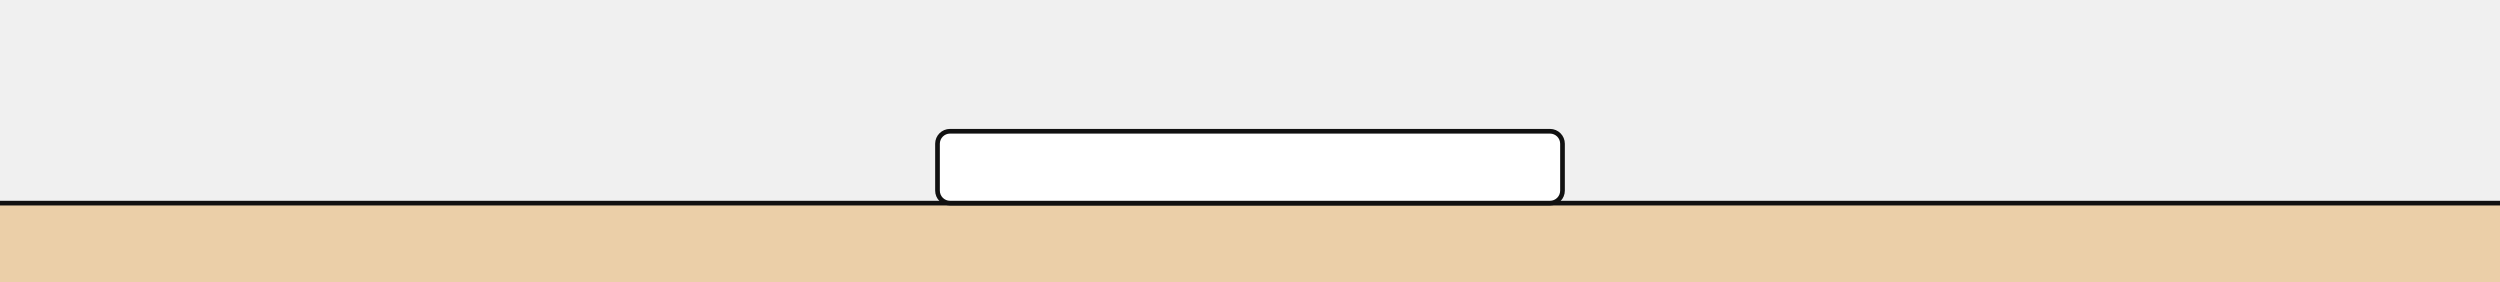
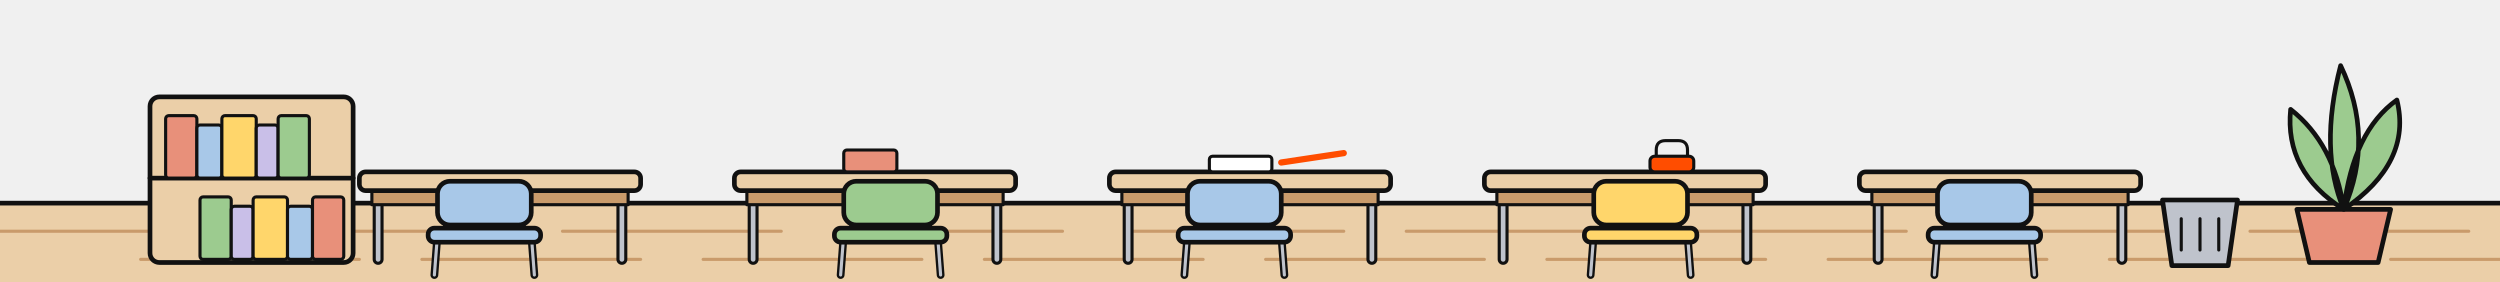
<svg xmlns="http://www.w3.org/2000/svg" viewBox="0 0 1600 180" width="1600" height="180">
-   <g stroke="#111" stroke-width="3" stroke-linejoin="round" stroke-linecap="round">
+   <g stroke="#111111" stroke-width="3" stroke-linejoin="round" stroke-linecap="round">
    <rect x="-10" y="130" width="1620" height="60" fill="#ebcfa8" />
-     <rect x="600" y="84" width="400" height="46" rx="8" fill="#ffffff" />
+     <path d="M0 148 H140 M180 148 H320 M360 148 H500 M540 148 H680 M720 148 H860 M900 148 H1040 M1080 148 H1220 M1260 148 H1400 M1440 148 H1580 M90 166 H230 M270 166 H410 M450 166 H590 M630 166 H770 M810 166 H950 M990 166 H1130 M1170 166 H1310 M1350 166 H1490 M1530 166 H1670" stroke="#c99b6b" stroke-width="2" />
+     <rect x="96" y="62" width="130" height="106" rx="6" fill="#ebcfa8" />
+     <path d="M96 114 H226" stroke-width="3" />
+     <rect x="106" y="74" width="20" height="40" rx="2" fill="#e8907a" stroke-width="2" />
+     <rect x="126" y="80" width="16" height="34" rx="2" fill="#a8c8e8" stroke-width="2" />
+     <rect x="142" y="74" width="22" height="40" rx="2" fill="#ffd66b" stroke-width="2" />
+     <rect x="164" y="80" width="14" height="34" rx="2" fill="#c9bfe8" stroke-width="2" />
+     <rect x="178" y="74" width="20" height="40" rx="2" fill="#9ccb8f" stroke-width="2" />
+     <rect x="128" y="126" width="20" height="40" rx="2" fill="#9ccb8f" stroke-width="2" />
+     <rect x="148" y="132" width="14" height="34" rx="2" fill="#c9bfe8" stroke-width="2" />
+     <rect x="162" y="126" width="22" height="40" rx="2" fill="#ffd66b" stroke-width="2" />
+     <rect x="184" y="132" width="16" height="34" rx="2" fill="#a8c8e8" stroke-width="2" />
+     <rect x="200" y="126" width="20" height="40" rx="2" fill="#e8907a" stroke-width="2" />
+     <path d="M1384 128 L1390 170 H1426 L1432 128 Z" fill="#bfc3cc" />
+     <path d="M1396 140 V160 M1408 140 V160 M1420 140 V160" stroke-width="2" />
+     <path d="M1478 168 L1470 134 H1530 L1522 168 Z" fill="#e8907a" />
+     <path d="M1500 134 Q1462 110 1466 70 Q1494 92 1500 134 Z M1500 134 Q1506 84 1534 64 Q1544 104 1500 134 Z M1500 134 Q1484 96 1498 42 Q1520 88 1500 134 Z" fill="#9ccb8f" />
+     <path d="M242 122 V166 M398 122 V166" stroke-width="7" />
+     <path d="M242 122 V166 M398 122 V166" stroke="#bfc3cc" stroke-width="3" />
+     <rect x="238" y="121" width="164" height="10" fill="#c99b6b" stroke-width="2" />
+     <rect x="230" y="110" width="180" height="12" rx="4" fill="#ebcfa8" />
+     <path d="M280 150 L278 176 M340 150 L342 176 M286 144 V150 M334 144 V150" stroke-width="5" />
+     <path d="M280 150 L278 176 M340 150 L342 176 M286 144 V150 M334 144 V150" stroke="#bfc3cc" stroke-width="2" />
+     <rect x="274" y="146" width="72" height="9" rx="4" fill="#a8c8e8" />
+     <rect x="280" y="116" width="60" height="28" rx="8" fill="#a8c8e8" />
+     <path d="M482 122 V166 M638 122 V166" stroke-width="7" />
+     <path d="M482 122 V166 M638 122 V166" stroke="#bfc3cc" stroke-width="3" />
+     <rect x="478" y="121" width="164" height="10" fill="#c99b6b" stroke-width="2" />
+     <rect x="470" y="110" width="180" height="12" rx="4" fill="#ebcfa8" />
+     <path d="M540 150 L538 176 M600 150 L602 176 M546 144 V150 M594 144 V150" stroke-width="5" />
+     <path d="M540 150 L538 176 M600 150 L602 176 M546 144 V150 M594 144 V150" stroke="#bfc3cc" stroke-width="2" />
+     <rect x="534" y="146" width="72" height="9" rx="4" fill="#9ccb8f" />
+     <rect x="540" y="116" width="60" height="28" rx="8" fill="#9ccb8f" />
+     <path d="M722 122 V166 M878 122 V166" stroke-width="7" />
+     <path d="M722 122 V166 M878 122 V166" stroke="#bfc3cc" stroke-width="3" />
+     <rect x="718" y="121" width="164" height="10" fill="#c99b6b" stroke-width="2" />
+     <rect x="710" y="110" width="180" height="12" rx="4" fill="#ebcfa8" />
+     <path d="M760 150 L758 176 M820 150 L822 176 M766 144 V150 M814 144 V150" stroke-width="5" />
+     <path d="M760 150 L758 176 M820 150 L822 176 M766 144 V150 M814 144 V150" stroke="#bfc3cc" stroke-width="2" />
+     <rect x="754" y="146" width="72" height="9" rx="4" fill="#a8c8e8" />
+     <rect x="760" y="116" width="60" height="28" rx="8" fill="#a8c8e8" />
+     <path d="M962 122 V166 M1118 122 V166" stroke-width="7" />
+     <path d="M962 122 V166 M1118 122 V166" stroke="#bfc3cc" stroke-width="3" />
+     <rect x="958" y="121" width="164" height="10" fill="#c99b6b" stroke-width="2" />
+     <rect x="950" y="110" width="180" height="12" rx="4" fill="#ebcfa8" />
+     <path d="M1020 150 L1018 176 M1080 150 L1082 176 M1026 144 V150 M1074 144 V150" stroke-width="5" />
+     <path d="M1020 150 L1018 176 M1080 150 L1082 176 M1026 144 V150 M1074 144 V150" stroke="#bfc3cc" stroke-width="2" />
+     <rect x="1014" y="146" width="72" height="9" rx="4" fill="#ffd66b" />
+     <rect x="1020" y="116" width="60" height="28" rx="8" fill="#ffd66b" />
+     <path d="M1202 122 V166 M1358 122 V166" stroke-width="7" />
+     <path d="M1202 122 V166 M1358 122 V166" stroke="#bfc3cc" stroke-width="3" />
+     <rect x="1198" y="121" width="164" height="10" fill="#c99b6b" stroke-width="2" />
+     <rect x="1190" y="110" width="180" height="12" rx="4" fill="#ebcfa8" />
+     <path d="M1240 150 L1238 176 M1300 150 L1302 176 M1246 144 V150 M1294 144 V150" stroke-width="5" />
+     <path d="M1240 150 L1238 176 M1300 150 L1302 176 M1246 144 V150 M1294 144 V150" stroke="#bfc3cc" stroke-width="2" />
+     <rect x="1234" y="146" width="72" height="9" rx="4" fill="#a8c8e8" />
+     <rect x="1240" y="116" width="60" height="28" rx="8" fill="#a8c8e8" />
+     <rect x="774" y="100" width="40" height="10" rx="2" fill="#ffffff" stroke-width="2" />
+     <path d="M820 104 L860 98" stroke="#ff4d00" stroke-width="4" />
+     <rect x="540" y="96" width="34" height="14" rx="2" fill="#e8907a" stroke-width="2" />
+     <path d="M1060 110 V96 Q1060 90 1066 90 H1074 Q1080 90 1080 96 V110" fill="none" stroke-width="2" />
+     <rect x="1056" y="100" width="28" height="10" rx="3" fill="#ff4d00" stroke-width="2" />
  </g>
</svg>
